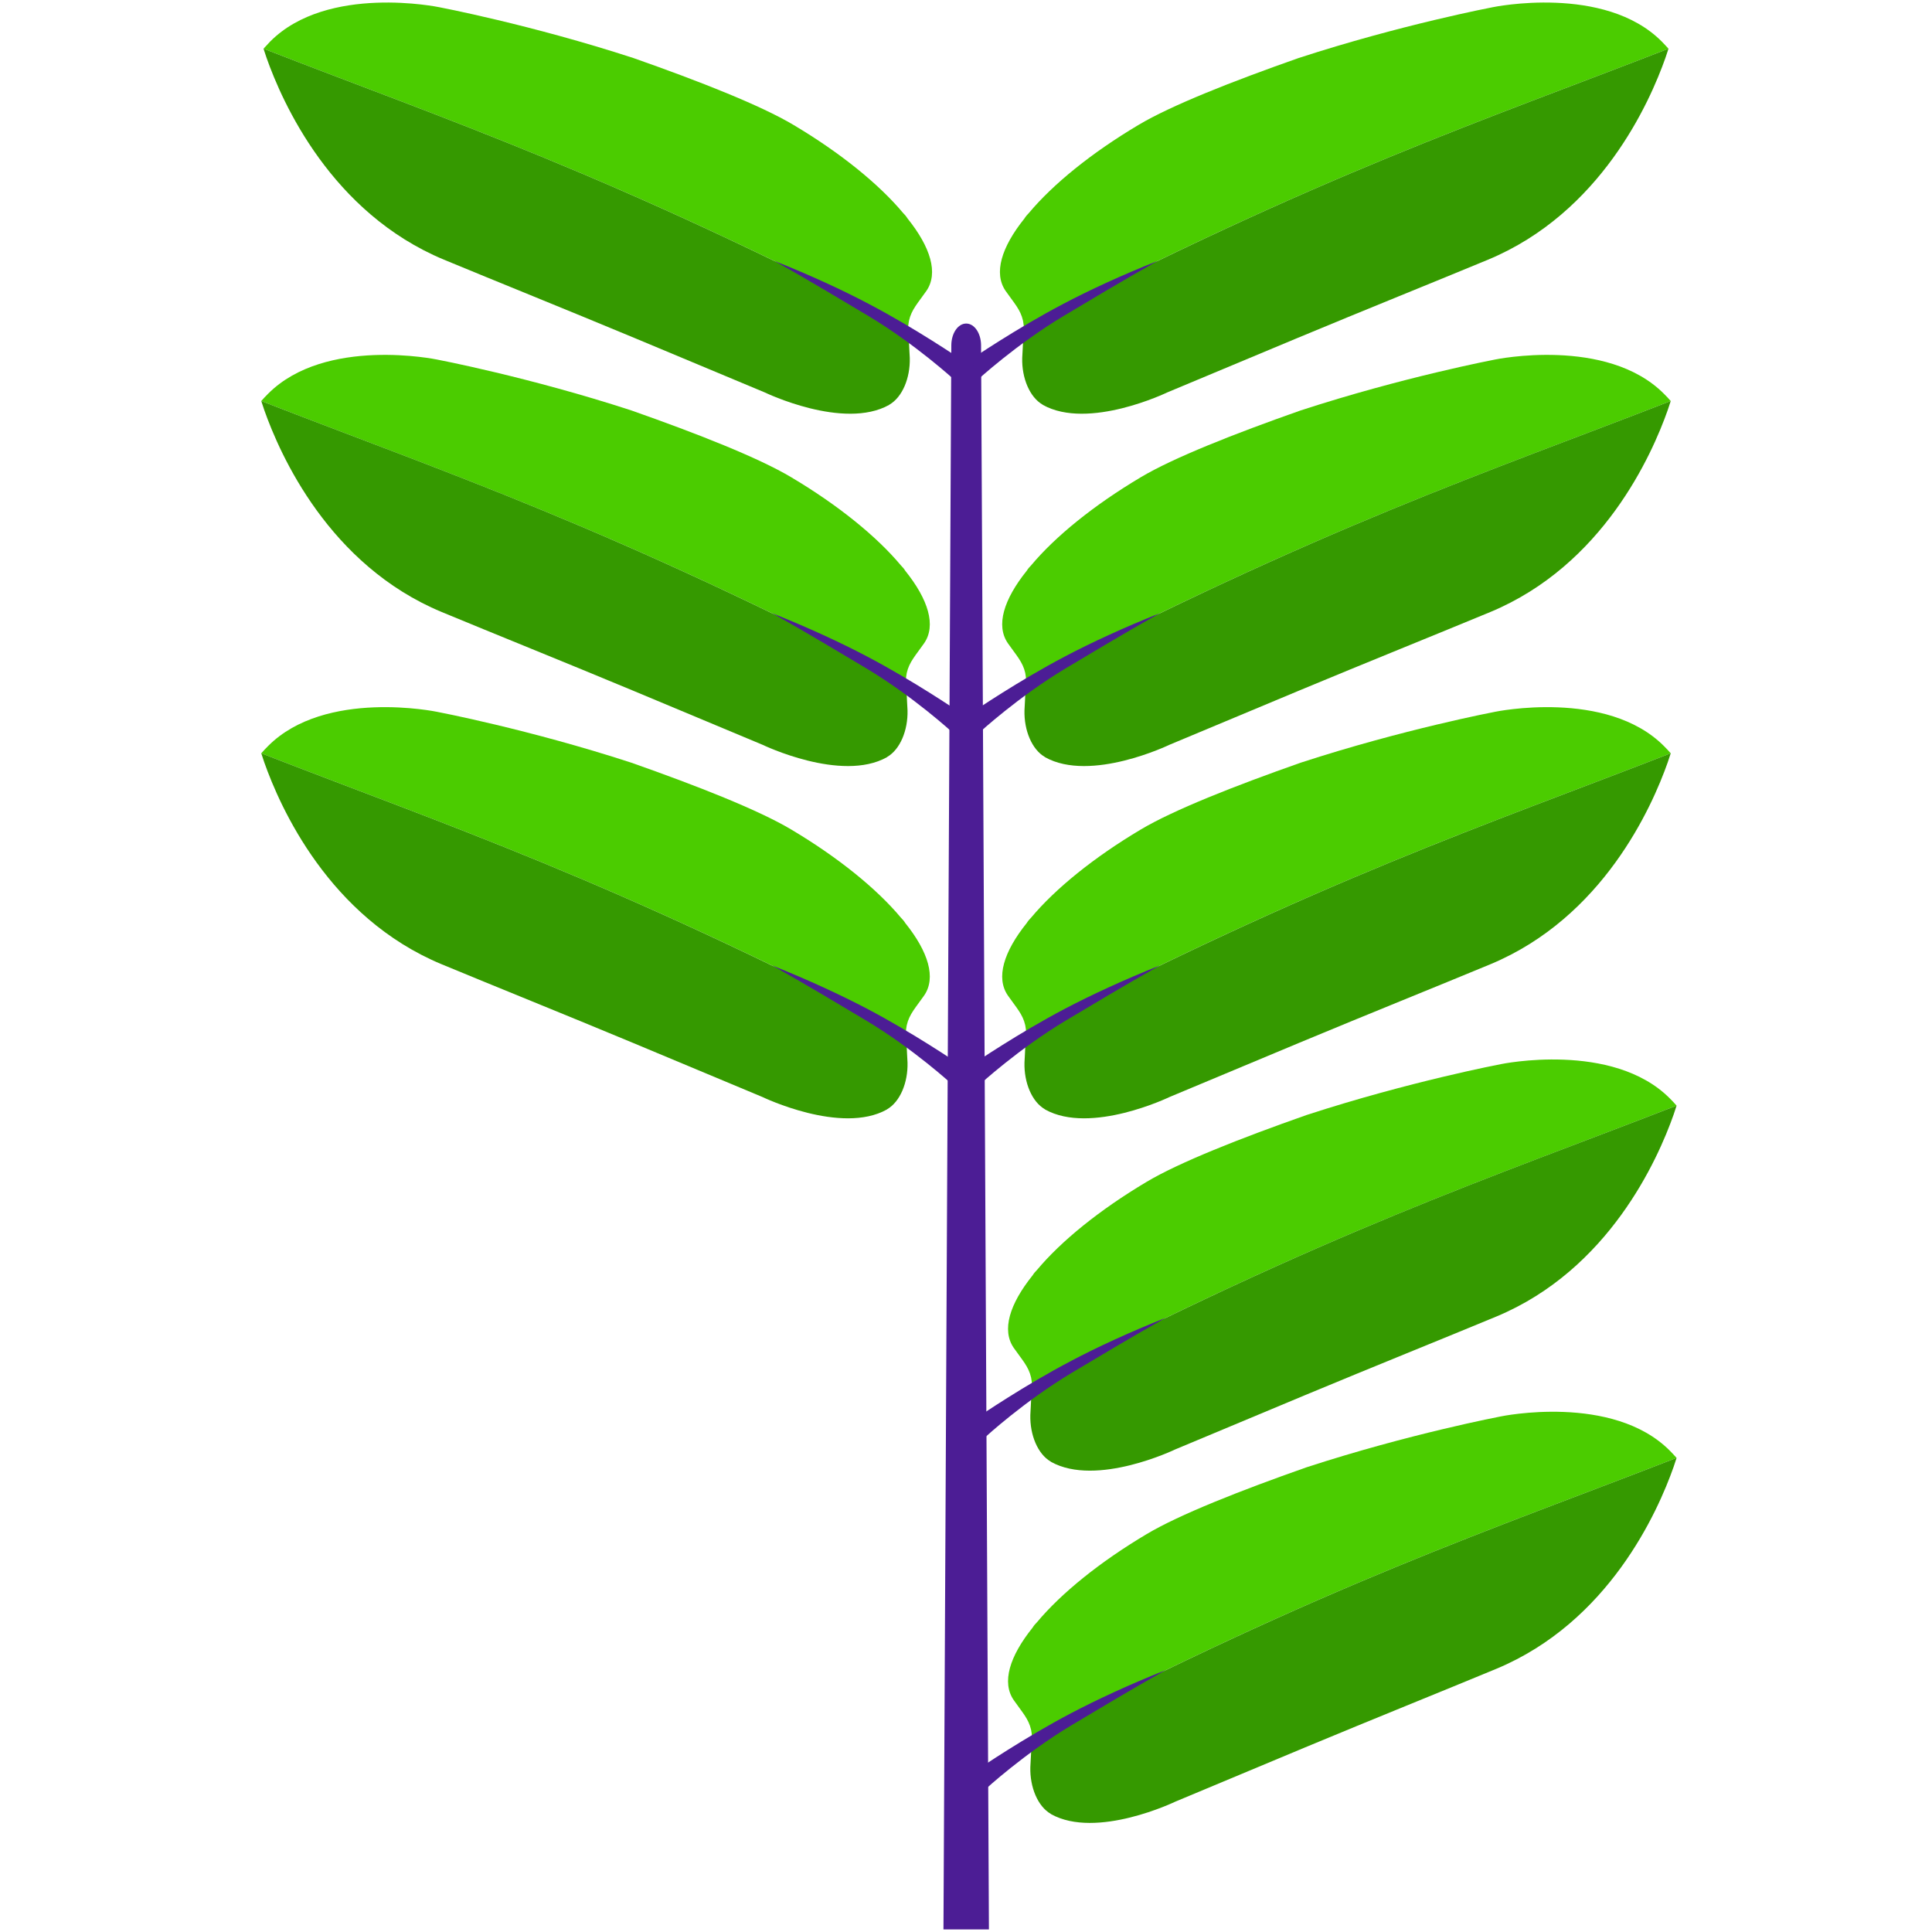
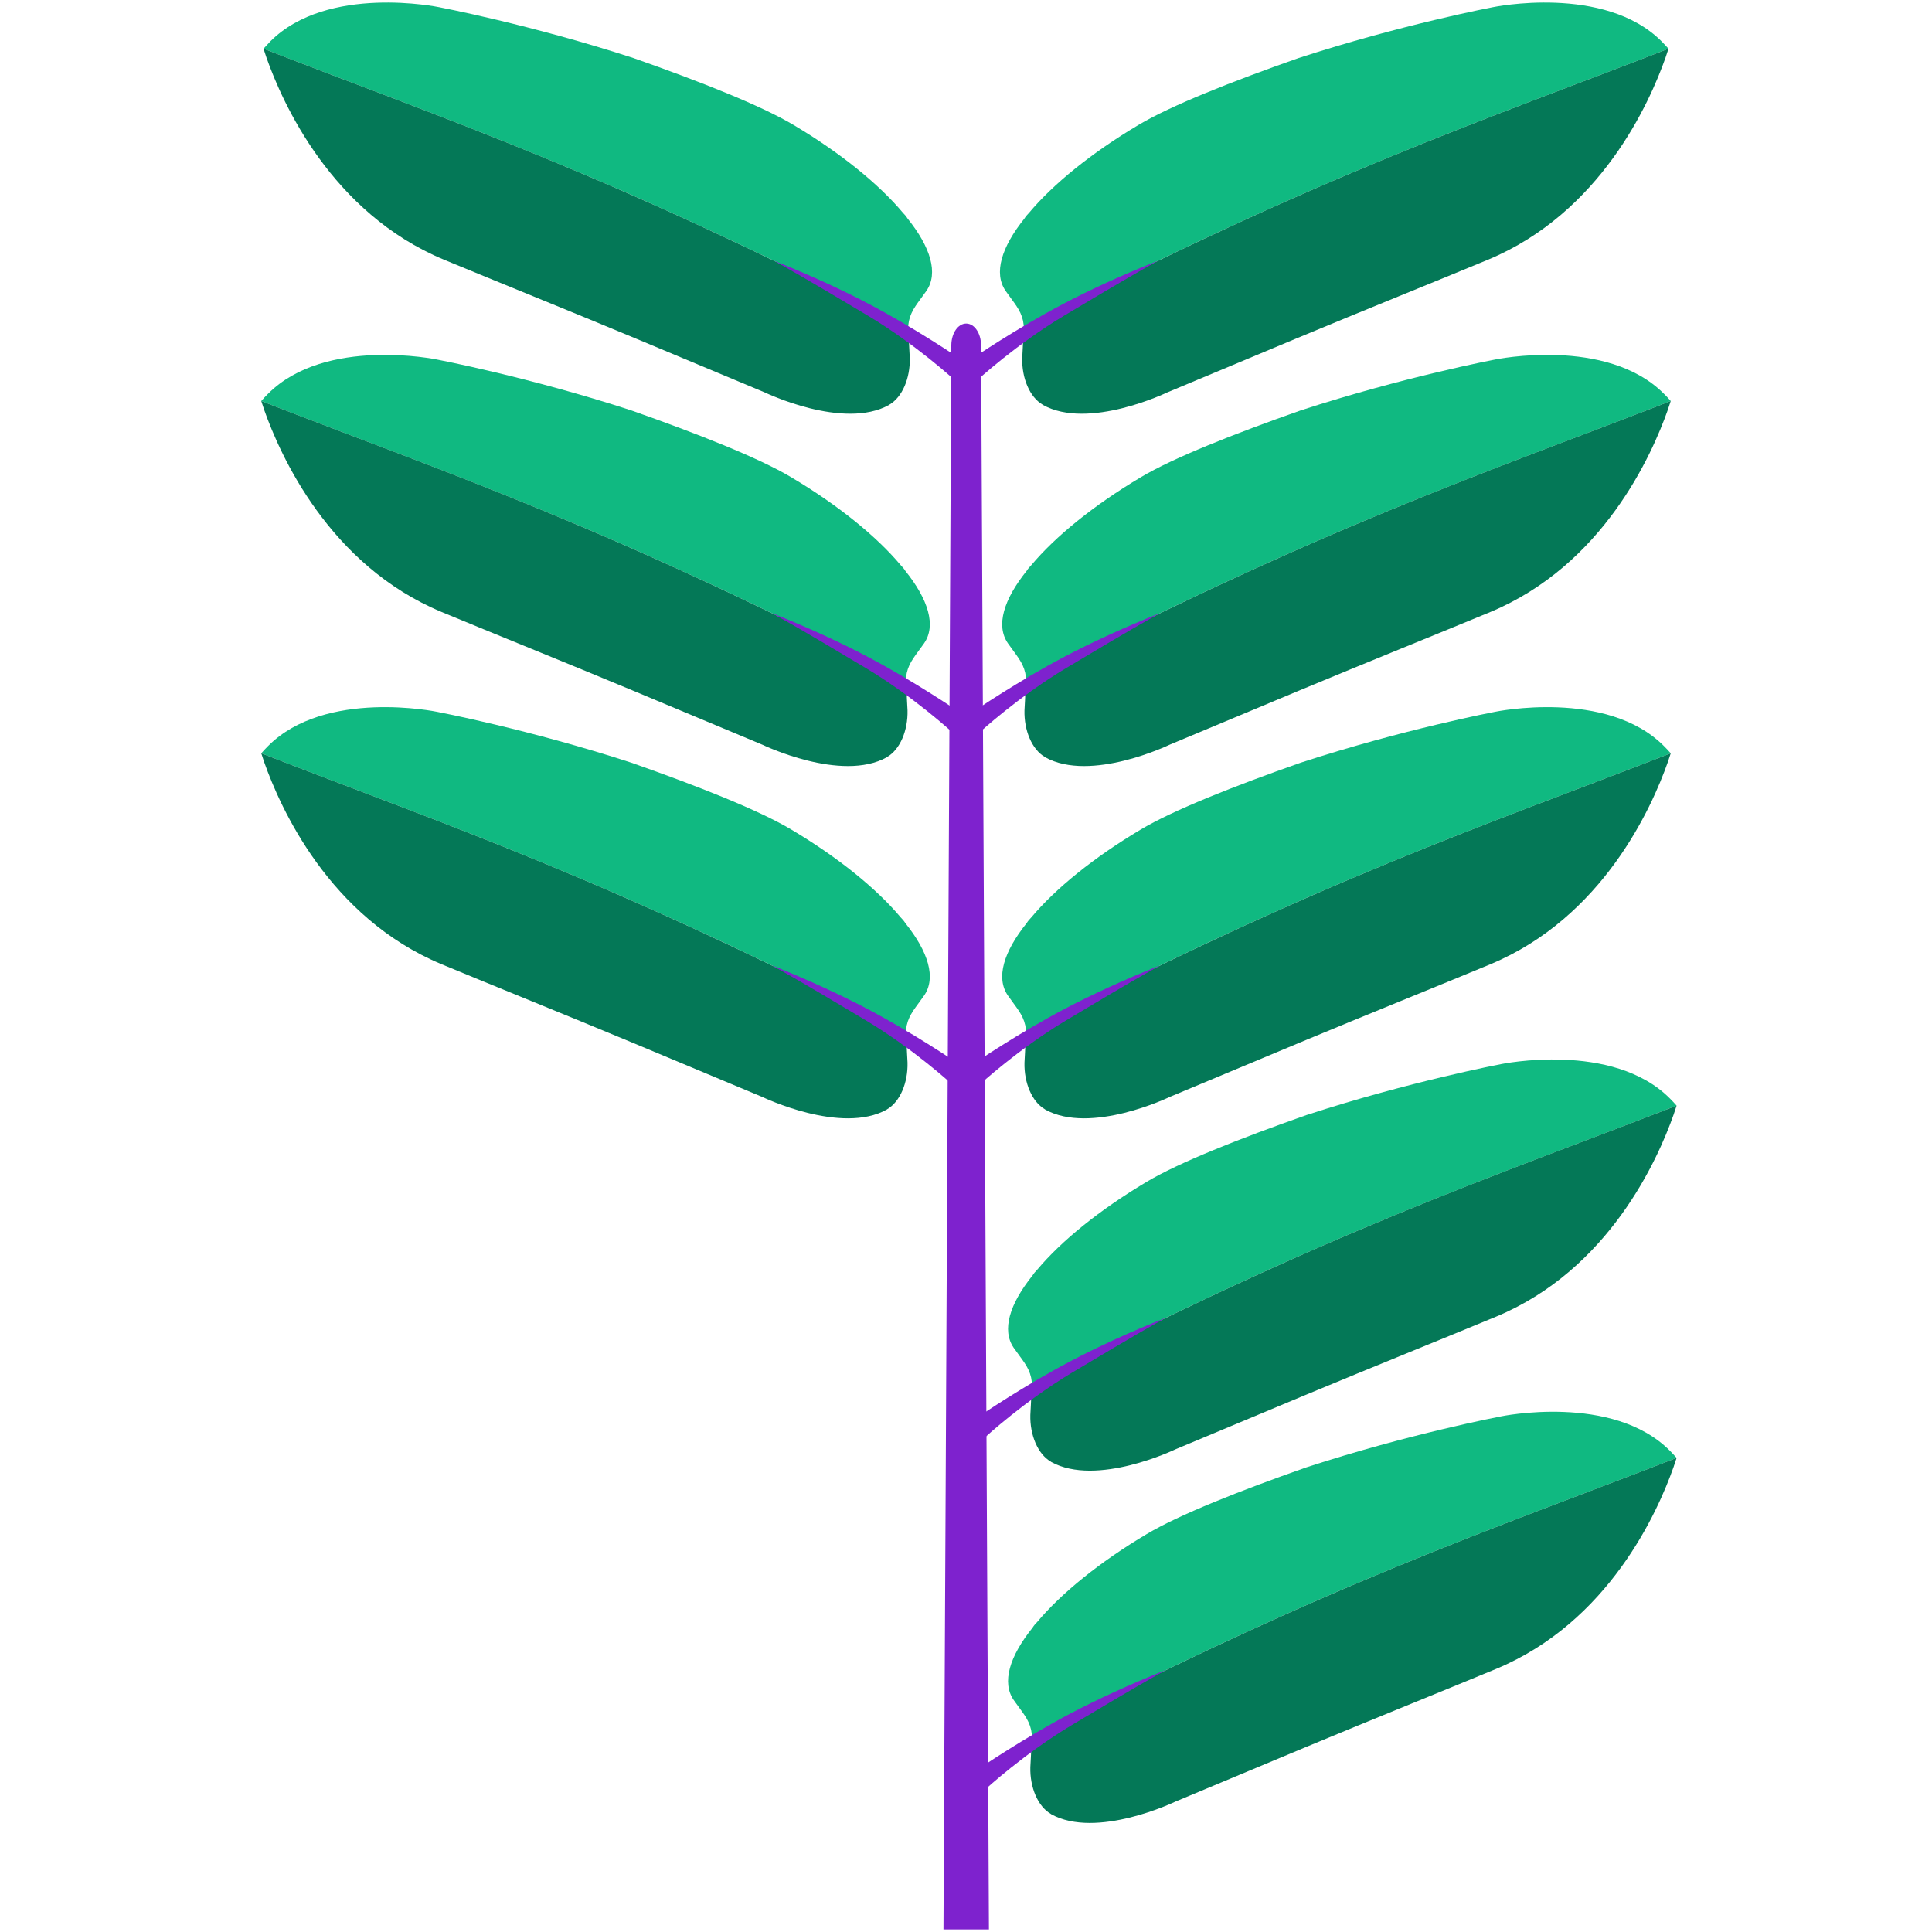
<svg xmlns="http://www.w3.org/2000/svg" version="1.1" id="Layer_1" x="0px" y="0px" viewBox="0 0 3000 3000" style="enable-background:new 0 0 3000 3000;" xml:space="preserve">
  <style type="text/css">
- 	.st0{fill:#4C1D95;}
- 	.st1{fill:#4BCC00;}
- 	.st2{fill:#359900;}
+ 	.st0{fill:#7e22ce;}
+ 	.st1{fill:#10b981;}
+ 	.st2{fill:#047857;}
</style>
  <g>
    <path class="st0" d="M1535.6,2996H1465l12.2-2460.1c0.2-18.6,10.4-33.5,23.1-33.5c12.7,0,22.9,14.9,23.1,33.5L1535.6,2996z" />
    <g>
      <g>
        <path class="st1" d="M2590.8,75.6c-287.1,111.8-541.1,195-1000.8,433.9c-0.4-4.2-0.8-8.1-1.5-11.6c-3.9-17.3-13.9-27.4-27-46.2     c-18.9-27.4-6.6-67.8,29.3-112.5c1.9-3.1,4.2-5.8,6.9-8.5c37.4-44.7,97.1-93.3,170.3-136.8c50.5-30.1,144.9-67.4,248.2-103.7     c159.5-52,301.7-79,301.7-79s173.4-36.2,262.4,53.2C2583.8,67.9,2587.3,71.8,2590.8,75.6z" />
        <path class="st2" d="M2590.8,75.6c-1.2,3.9-2.7,8.5-4.6,13.9c-24.7,70.1-100.6,240.9-275.5,313.7     c-81.7,33.9-190.8,77.8-296.4,121.8c-115.6,48.2-201.9,84.4-201.9,84.4s-122.2,59-193.1,19.3c0-0.4-0.4-0.4-0.4-0.4     c-20-11.6-32.4-41.2-31.6-72.4c0.4-8.9,1.2-20.4,1.5-30.1c0.8-7.7,1.2-13.9,1.2-16.2C2049.7,270.6,2303.7,187.4,2590.8,75.6z" />
        <path class="st0" d="M1650.8,472c-72.8,38.2-141.4,85-141.4,85l7.9,33.5c0,0,60.6-55.8,134.5-100c37.9-22.5,88.2-53,145.8-85.4     C1741.1,427.5,1690.8,450.9,1650.8,472z" />
      </g>
      <g>
        <path class="st1" d="M2594.3,622.7c-287.1,111.8-541.1,195-1000.8,433.9c-0.4-4.2-0.8-8.1-1.5-11.6c-3.9-17.3-13.9-27.4-27-46.2     c-18.9-27.4-6.6-67.8,29.3-112.5c1.9-3.1,4.2-5.8,6.9-8.5c37.4-44.7,97.1-93.3,170.3-136.8c50.5-30.1,144.9-67.4,248.2-103.7     c159.5-52,301.7-79,301.7-79s173.4-36.2,262.4,53.2C2587.4,615,2590.9,618.8,2594.3,622.7z" />
        <path class="st2" d="M2594.3,622.7c-1.2,3.9-2.7,8.5-4.6,13.9c-24.7,70.1-100.6,240.9-275.5,313.7     c-81.7,33.9-190.8,77.8-296.4,121.8c-115.6,48.2-201.9,84.4-201.9,84.4s-122.2,59-193.1,19.3c0-0.4-0.4-0.4-0.4-0.4     c-20-11.6-32.4-41.2-31.6-72.4c0.4-8.9,1.2-20.4,1.5-30.1c0.8-7.7,1.2-13.9,1.2-16.2C2053.3,817.7,2307.2,734.4,2594.3,622.7z" />
        <path class="st0" d="M1654.3,1019c-72.8,38.2-141.4,85-141.4,85l7.9,33.5c0,0,60.6-55.8,134.5-100c37.9-22.5,88.2-53,145.8-85.4     C1744.7,974.6,1694.4,997.9,1654.3,1019z" />
      </g>
      <g>
        <path class="st1" d="M2594.3,1169.7c-287.1,111.8-541.1,195-1000.8,433.9c-0.4-4.2-0.8-8.1-1.5-11.6c-3.9-17.3-13.9-27.4-27-46.2     c-18.9-27.4-6.6-67.8,29.3-112.5c1.9-3.1,4.2-5.8,6.9-8.5c37.4-44.7,97.1-93.3,170.3-136.8c50.5-30.1,144.9-67.4,248.2-103.7     c159.5-52,301.7-79,301.7-79s173.4-36.2,262.4,53.2C2587.4,1162,2590.9,1165.9,2594.3,1169.7z" />
        <path class="st2" d="M2594.3,1169.7c-1.2,3.9-2.7,8.5-4.6,13.9c-24.7,70.1-100.6,240.9-275.5,313.7     c-81.7,33.9-190.8,77.8-296.4,121.8c-115.6,48.2-201.9,84.4-201.9,84.4s-122.2,59-193.1,19.3c0-0.4-0.4-0.4-0.4-0.4     c-20-11.6-32.4-41.2-31.6-72.4c0.4-8.9,1.2-20.4,1.5-30.1c0.8-7.7,1.2-13.9,1.2-16.2C2053.3,1364.7,2307.2,1281.5,2594.3,1169.7z     " />
        <path class="st0" d="M1654.3,1566c-72.8,38.2-141.4,85-141.4,85l7.9,33.5c0,0,60.6-55.8,134.5-100c37.9-22.5,88.2-53,145.8-85.4     C1744.7,1521.6,1694.4,1545,1654.3,1566z" />
      </g>
      <g>
        <path class="st1" d="M2603.4,1716.8c-287.1,111.8-541.1,195-1000.8,433.9c-0.4-4.2-0.8-8.1-1.5-11.6c-3.9-17.3-13.9-27.4-27-46.2     c-18.9-27.4-6.6-67.8,29.3-112.5c1.9-3.1,4.2-5.8,6.9-8.5c37.4-44.7,97.1-93.3,170.3-136.8c50.5-30.1,144.9-67.4,248.2-103.7     c159.5-52,301.7-79,301.7-79s173.4-36.2,262.4,53.2C2596.4,1709,2599.9,1712.9,2603.4,1716.8z" />
        <path class="st2" d="M2603.4,1716.8c-1.2,3.9-2.7,8.5-4.6,13.9c-24.7,70.1-100.6,240.9-275.5,313.7     c-81.7,33.9-190.8,77.8-296.4,121.8c-115.6,48.2-201.9,84.4-201.9,84.4s-122.2,59-193.1,19.3c0-0.4-0.4-0.4-0.4-0.4     c-20-11.6-32.4-41.2-31.6-72.4c0.4-8.9,1.2-20.4,1.5-30.1c0.8-7.7,1.2-13.9,1.2-16.2C2062.3,1911.8,2316.3,1828.5,2603.4,1716.8z     " />
        <path class="st0" d="M1663.4,2113.1c-72.8,38.2-141.4,85-141.4,85l7.9,33.5c0,0,60.6-55.8,134.5-100     c37.9-22.5,88.2-53,145.8-85.4C1753.7,2068.7,1703.4,2092,1663.4,2113.1z" />
      </g>
      <g>
        <path class="st1" d="M2603.4,2263.8c-287.1,111.8-541.1,195-1000.8,433.9c-0.4-4.2-0.8-8.1-1.5-11.6c-3.9-17.3-13.9-27.4-27-46.2     c-18.9-27.4-6.6-67.8,29.3-112.5c1.9-3.1,4.2-5.8,6.9-8.5c37.4-44.7,97.1-93.3,170.3-136.8c50.5-30.1,144.9-67.4,248.2-103.7     c159.5-52,301.7-79,301.7-79s173.4-36.2,262.4,53.2C2596.4,2256.1,2599.9,2259.9,2603.4,2263.8z" />
        <path class="st2" d="M2603.4,2263.8c-1.2,3.9-2.7,8.5-4.6,13.9c-24.7,70.1-100.6,240.9-275.5,313.7     c-81.7,33.9-190.8,77.8-296.4,121.8c-115.6,48.2-201.9,84.4-201.9,84.4s-122.2,59-193.1,19.3c0-0.4-0.4-0.4-0.4-0.4     c-20-11.6-32.4-41.2-31.6-72.4c0.4-8.9,1.2-20.4,1.5-30.1c0.8-7.7,1.2-13.9,1.2-16.2C2062.3,2458.8,2316.3,2375.6,2603.4,2263.8z     " />
        <path class="st0" d="M1663.4,2660.1c-72.8,38.2-141.4,85-141.4,85l7.9,33.5c0,0,60.6-55.8,134.5-100     c37.9-22.5,88.2-53,145.8-85.4C1753.7,2615.7,1703.4,2639.1,1663.4,2660.1z" />
      </g>
    </g>
    <g>
      <path class="st1" d="M409.2,75.6c287.1,111.8,541.1,195,1000.8,433.9c0.4-4.2,0.8-8.1,1.5-11.6c3.9-17.3,13.9-27.4,27-46.2    c18.9-27.4,6.6-67.8-29.3-112.5c-1.9-3.1-4.2-5.8-6.9-8.5c-37.4-44.7-97.1-93.3-170.3-136.8c-50.5-30.1-144.9-67.4-248.2-103.7    c-159.5-52-301.7-79-301.7-79S508.6-25,419.6,64.4C416.2,67.9,412.7,71.8,409.2,75.6z" />
      <path class="st2" d="M409.2,75.6c1.2,3.9,2.7,8.5,4.6,13.9c24.7,70.1,100.6,240.9,275.5,313.7C771.1,437.1,880.1,481,985.7,525    c115.6,48.2,201.9,84.4,201.9,84.4s122.2,59,193.1,19.3c0-0.4,0.4-0.4,0.4-0.4c20-11.6,32.4-41.2,31.6-72.4    c-0.4-8.9-1.2-20.4-1.5-30.1c-0.8-7.7-1.2-13.9-1.2-16.2C950.3,270.6,696.3,187.4,409.2,75.6z" />
      <path class="st0" d="M1349.2,472c72.8,38.2,141.4,85,141.4,85l-7.9,33.5c0,0-60.6-55.8-134.5-100c-37.9-22.5-88.2-53-145.8-85.4    C1258.9,427.5,1309.2,450.9,1349.2,472z" />
    </g>
    <g>
      <path class="st1" d="M405.7,622.7c287.1,111.8,541.1,195,1000.8,433.9c0.4-4.2,0.8-8.1,1.5-11.6c3.9-17.3,13.9-27.4,27-46.2    c18.9-27.4,6.6-67.8-29.3-112.5c-1.9-3.1-4.2-5.8-6.9-8.5c-37.4-44.7-97.1-93.3-170.3-136.8c-50.5-30.1-144.9-67.4-248.2-103.7    c-159.5-52-301.7-79-301.7-79s-173.4-36.2-262.4,53.2C412.6,615,409.1,618.8,405.7,622.7z" />
      <path class="st2" d="M405.7,622.7c1.2,3.9,2.7,8.5,4.6,13.9c24.7,70.1,100.6,240.9,275.5,313.7c81.7,33.9,190.8,77.8,296.4,121.8    c115.6,48.2,201.9,84.4,201.9,84.4s122.2,59,193.1,19.3c0-0.4,0.4-0.4,0.4-0.4c20-11.6,32.4-41.2,31.6-72.4    c-0.4-8.9-1.2-20.4-1.5-30.1c-0.8-7.7-1.2-13.9-1.2-16.2C946.7,817.7,692.8,734.4,405.7,622.7z" />
      <path class="st0" d="M1345.7,1019c72.8,38.2,141.4,85,141.4,85l-7.9,33.5c0,0-60.6-55.8-134.5-100c-37.9-22.5-88.2-53-145.8-85.4    C1255.3,974.6,1305.6,997.9,1345.7,1019z" />
    </g>
    <g>
      <path class="st1" d="M405.7,1169.7c287.1,111.8,541.1,195,1000.8,433.9c0.4-4.2,0.8-8.1,1.5-11.6c3.9-17.3,13.9-27.4,27-46.2    c18.9-27.4,6.6-67.8-29.3-112.5c-1.9-3.1-4.2-5.8-6.9-8.5c-37.4-44.7-97.1-93.3-170.3-136.8c-50.5-30.1-144.9-67.4-248.2-103.7    c-159.5-52-301.7-79-301.7-79s-173.4-36.2-262.4,53.2C412.6,1162,409.1,1165.9,405.7,1169.7z" />
      <path class="st2" d="M405.7,1169.7c1.2,3.9,2.7,8.5,4.6,13.9c24.7,70.1,100.6,240.9,275.5,313.7c81.7,33.9,190.8,77.8,296.4,121.8    c115.6,48.2,201.9,84.4,201.9,84.4s122.2,59,193.1,19.3c0-0.4,0.4-0.4,0.4-0.4c20-11.6,32.4-41.2,31.6-72.4    c-0.4-8.9-1.2-20.4-1.5-30.1c-0.8-7.7-1.2-13.9-1.2-16.2C946.7,1364.7,692.8,1281.5,405.7,1169.7z" />
      <path class="st0" d="M1345.7,1566c72.8,38.2,141.4,85,141.4,85l-7.9,33.5c0,0-60.6-55.8-134.5-100c-37.9-22.5-88.2-53-145.8-85.4    C1255.3,1521.6,1305.6,1545,1345.7,1566z" />
    </g>
  </g>
</svg>
